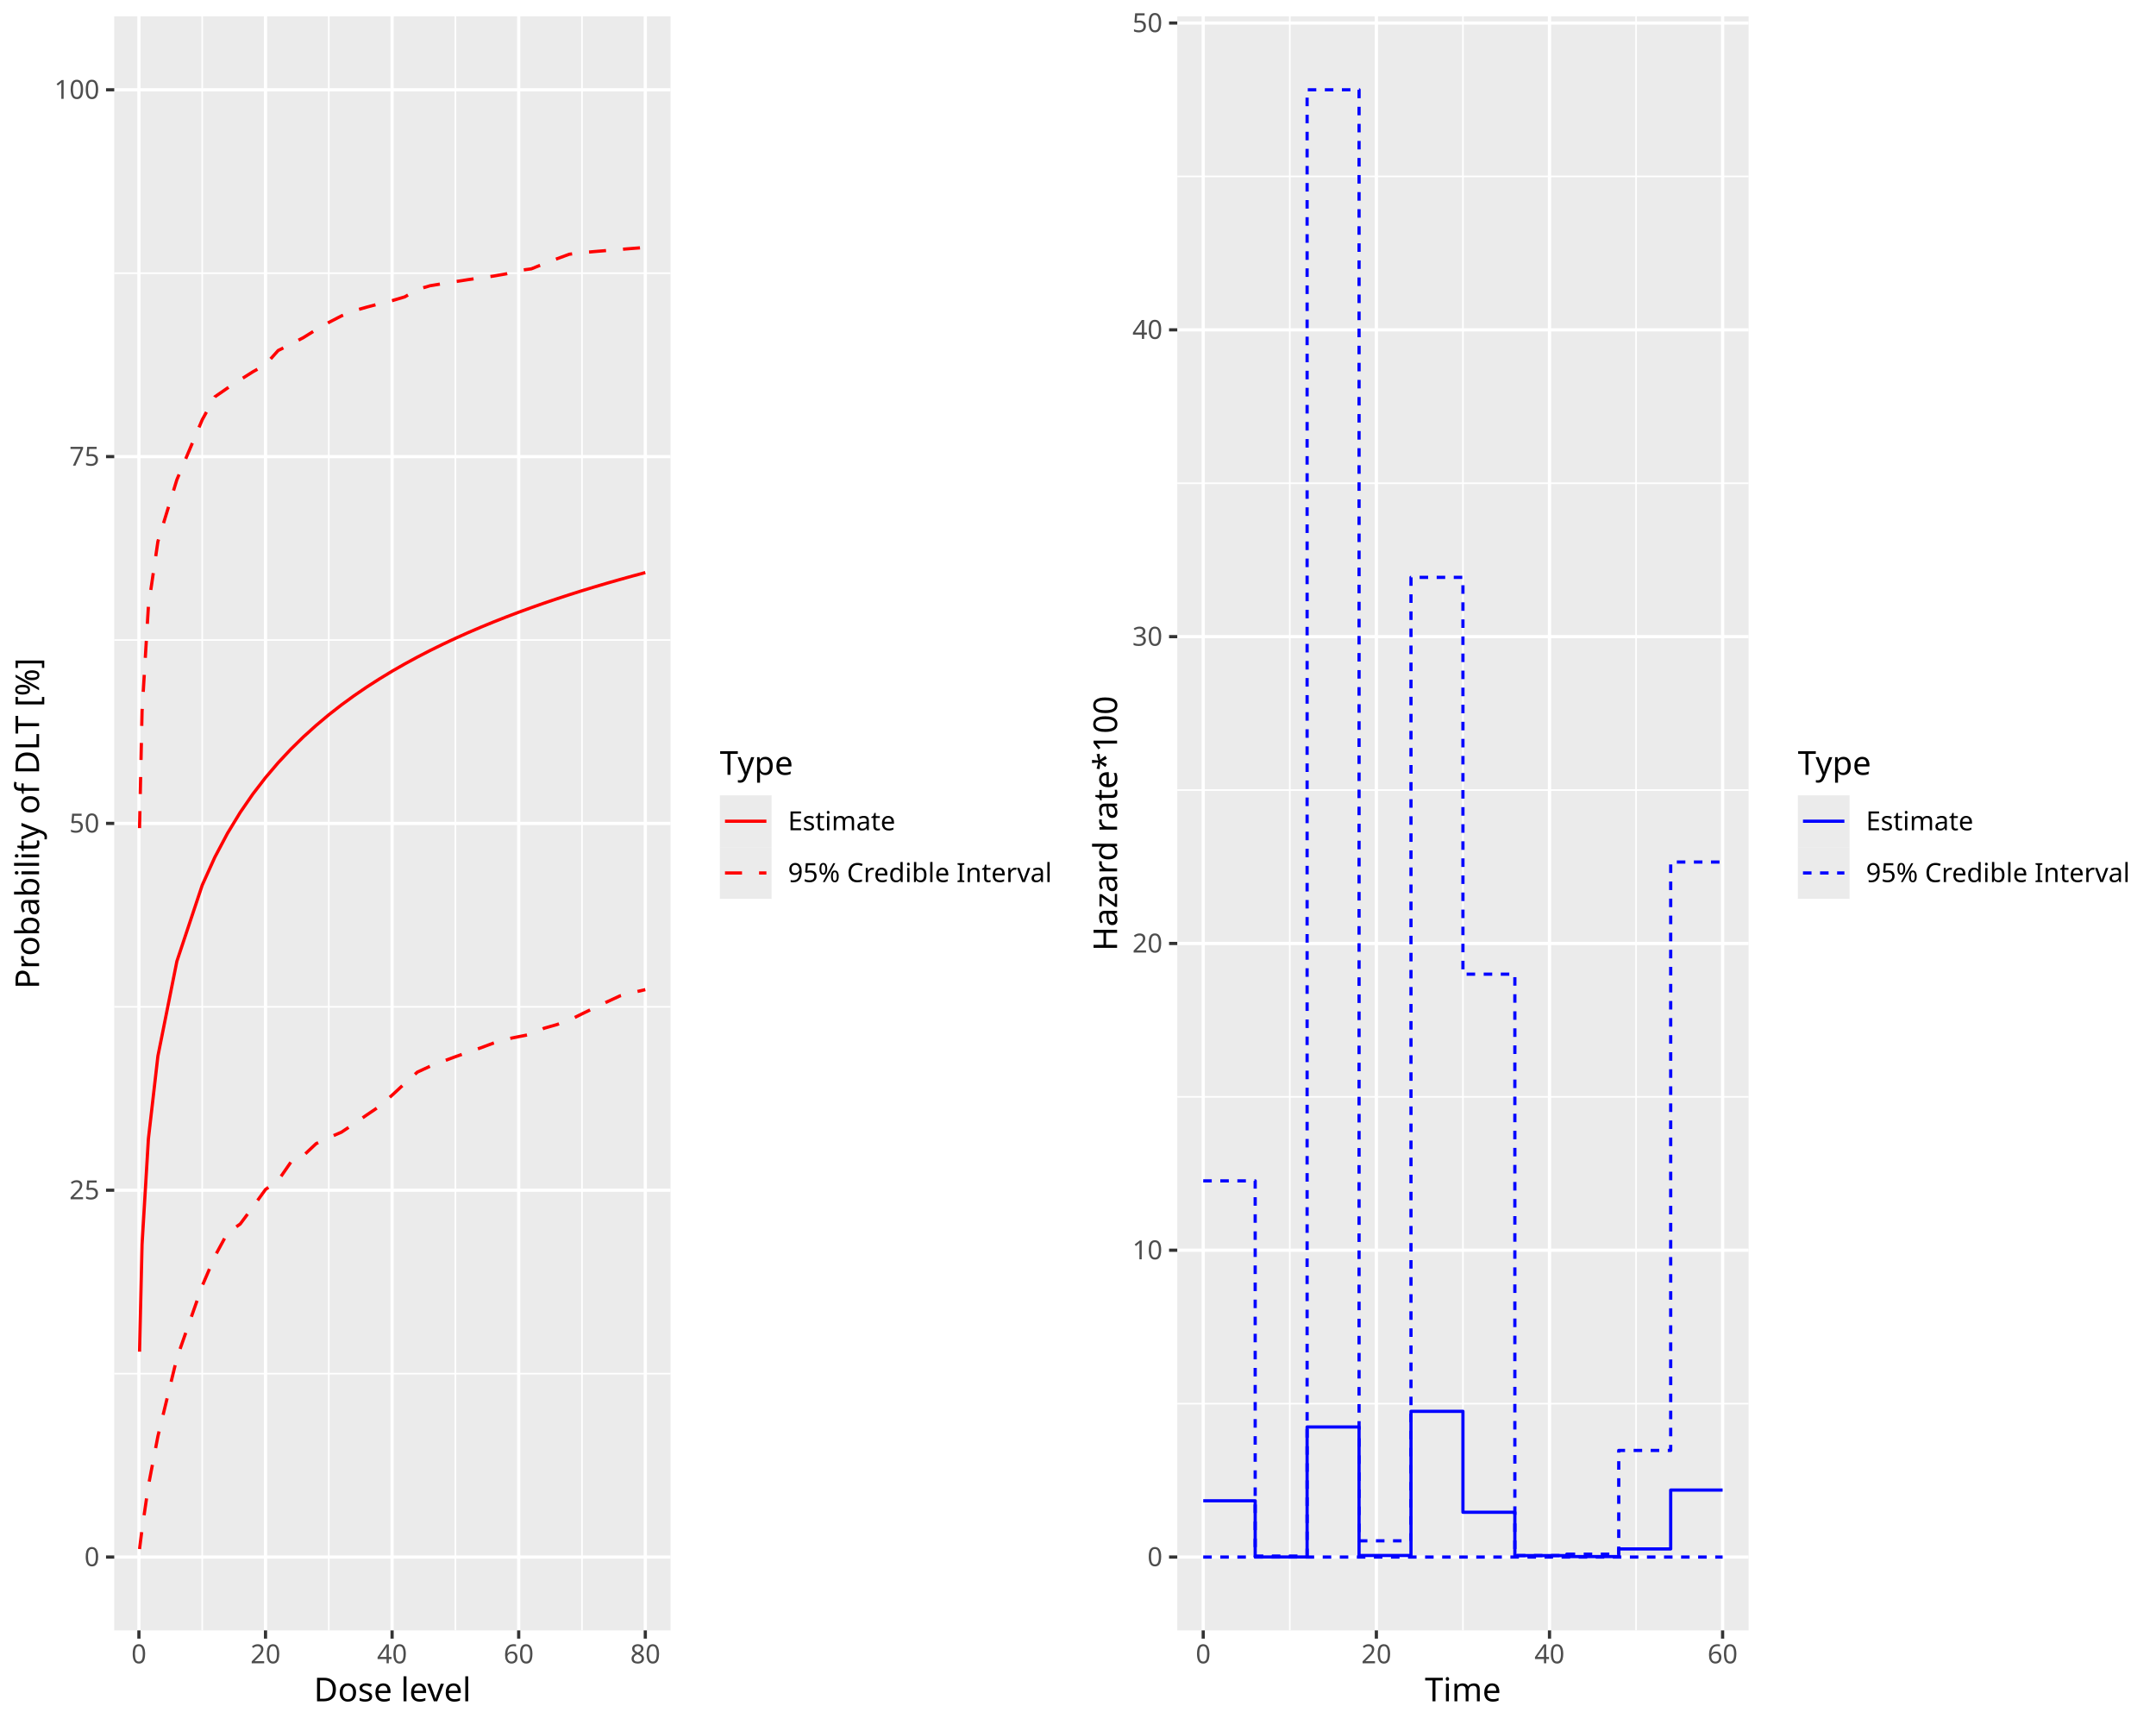
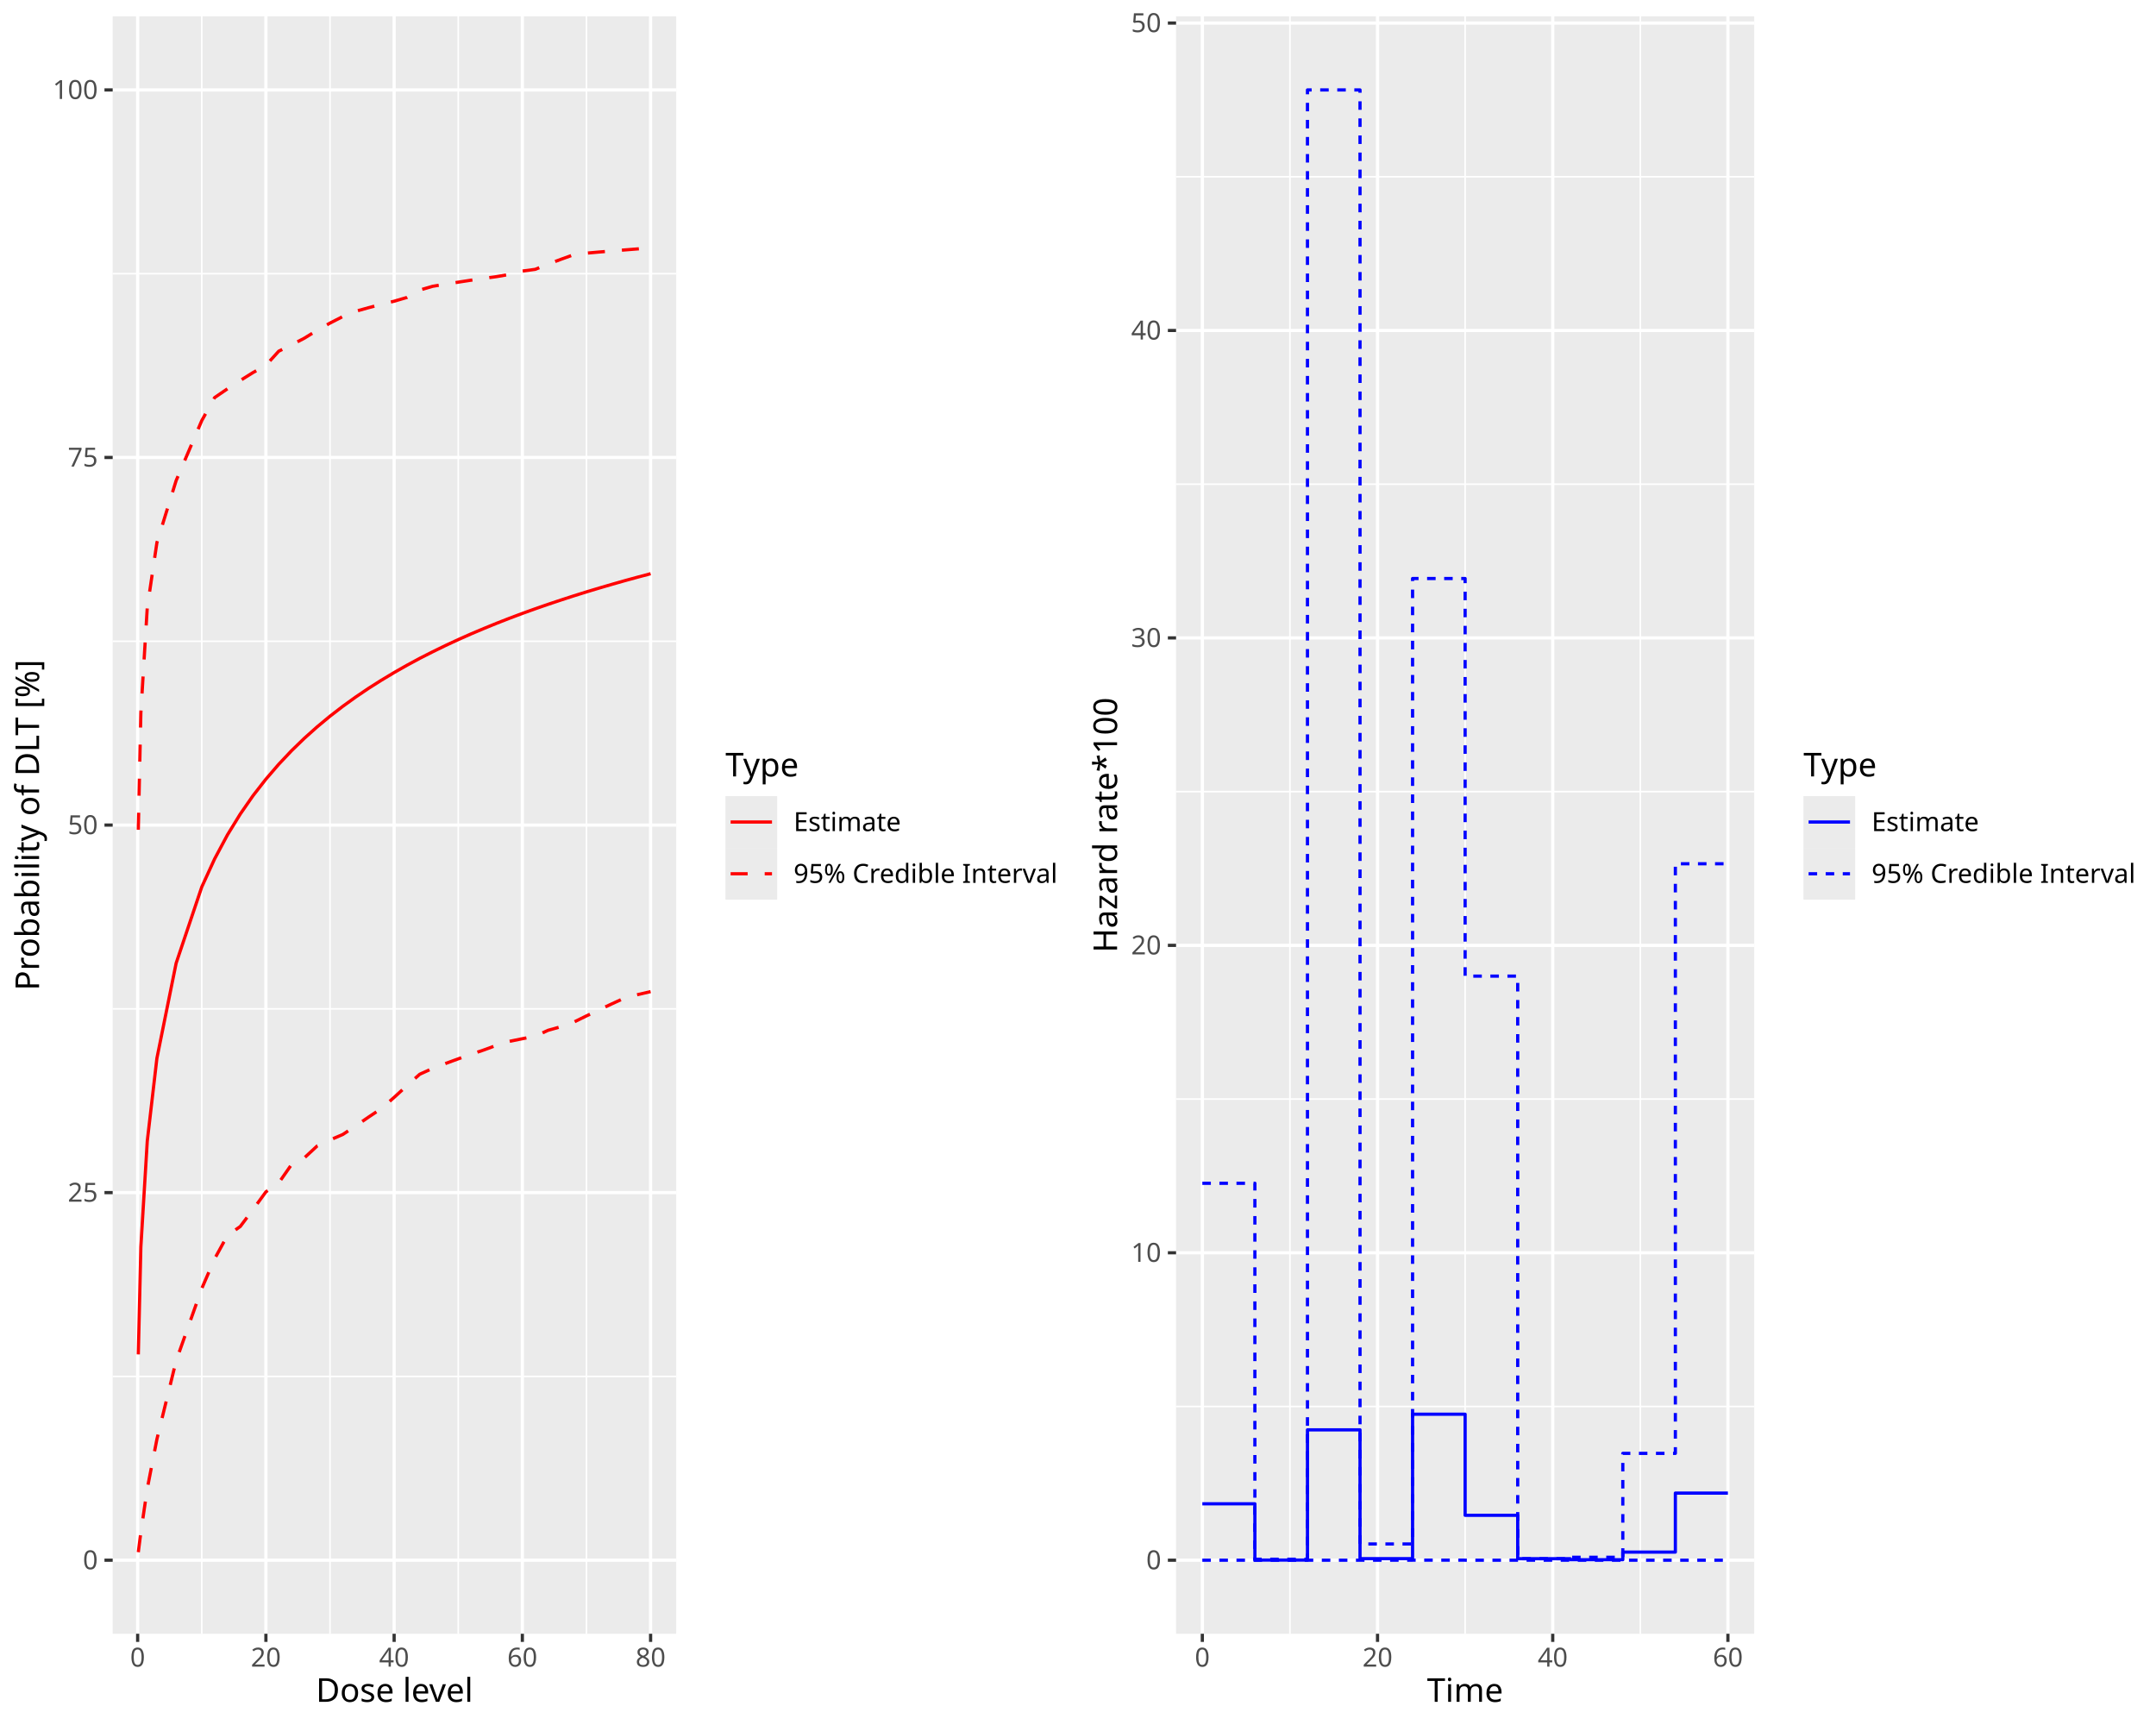
<svg xmlns="http://www.w3.org/2000/svg" class="svglite" data-engine-version="2.0" width="720.00pt" height="576.00pt" viewBox="0 0 720.00 576.00">
  <defs>
    <style type="text/css">
    .svglite line, .svglite polyline, .svglite polygon, .svglite path, .svglite rect, .svglite circle {
      fill: none;
      stroke: #000000;
      stroke-linecap: round;
      stroke-linejoin: round;
      stroke-miterlimit: 10.00;
    }
  </style>
  </defs>
  <rect width="100%" height="100%" style="stroke: none; fill: #FFFFFF;" />
  <defs>
    <clipPath id="cpMC4wMHw3MjAuMDB8MC4wMHw1NzYuMDA=">
      <rect x="0.00" y="0.00" width="720.00" height="576.00" />
    </clipPath>
  </defs>
  <g clip-path="url(#cpMC4wMHw3MjAuMDB8MC4wMHw1NzYuMDA=)">
</g>
  <defs>
    <clipPath id="cpMC4wMHwzNjAuMDB8MC4wMHw1NzYuMDA=">
      <rect x="0.00" y="0.00" width="360.00" height="576.00" />
    </clipPath>
  </defs>
  <g clip-path="url(#cpMC4wMHwzNjAuMDB8MC4wMHw1NzYuMDA=)">
    <rect x="0.00" y="0.00" width="360.00" height="576.00" style="stroke-width: 1.07; stroke: #FFFFFF; fill: #FFFFFF;" />
  </g>
  <g clip-path="url(#cpMC4wMHw3MjAuMDB8MC4wMHw1NzYuMDA=)">
</g>
  <defs>
-     <clipPath id="cpMzguMTV8MjIzLjk1fDUuNDh8NTQ0LjQy">
-       <rect x="38.15" y="5.48" width="185.79" height="538.94" />
+     <clipPath id="cpMzcuNjN8MjI1LjgyfDUuNDh8NTQ1LjUy">
+       <rect x="37.63" y="5.48" width="188.19" height="540.04" />
    </clipPath>
  </defs>
-   <g clip-path="url(#cpMzguMTV8MjIzLjk1fDUuNDh8NTQ0LjQy)">
-     <rect x="38.15" y="5.48" width="185.79" height="538.94" style="stroke-width: 1.07; stroke: none; fill: #EBEBEB;" />
-     <polyline points="38.15,458.68 223.95,458.68 " style="stroke-width: 0.53; stroke: #FFFFFF; stroke-linecap: butt;" />
-     <polyline points="38.15,336.19 223.95,336.19 " style="stroke-width: 0.53; stroke: #FFFFFF; stroke-linecap: butt;" />
-     <polyline points="38.15,213.71 223.95,213.71 " style="stroke-width: 0.53; stroke: #FFFFFF; stroke-linecap: butt;" />
-     <polyline points="38.15,91.22 223.95,91.22 " style="stroke-width: 0.53; stroke: #FFFFFF; stroke-linecap: butt;" />
-     <polyline points="67.53,544.42 67.53,5.48 " style="stroke-width: 0.53; stroke: #FFFFFF; stroke-linecap: butt;" />
-     <polyline points="109.80,544.42 109.80,5.48 " style="stroke-width: 0.53; stroke: #FFFFFF; stroke-linecap: butt;" />
-     <polyline points="152.08,544.42 152.08,5.48 " style="stroke-width: 0.53; stroke: #FFFFFF; stroke-linecap: butt;" />
-     <polyline points="194.36,544.42 194.36,5.48 " style="stroke-width: 0.53; stroke: #FFFFFF; stroke-linecap: butt;" />
-     <polyline points="38.15,519.92 223.95,519.92 " style="stroke-width: 1.07; stroke: #FFFFFF; stroke-linecap: butt;" />
-     <polyline points="38.15,397.43 223.95,397.43 " style="stroke-width: 1.07; stroke: #FFFFFF; stroke-linecap: butt;" />
-     <polyline points="38.15,274.95 223.95,274.95 " style="stroke-width: 1.07; stroke: #FFFFFF; stroke-linecap: butt;" />
-     <polyline points="38.15,152.46 223.95,152.46 " style="stroke-width: 1.07; stroke: #FFFFFF; stroke-linecap: butt;" />
-     <polyline points="38.15,29.98 223.95,29.98 " style="stroke-width: 1.07; stroke: #FFFFFF; stroke-linecap: butt;" />
-     <polyline points="46.39,544.42 46.39,5.48 " style="stroke-width: 1.07; stroke: #FFFFFF; stroke-linecap: butt;" />
-     <polyline points="88.67,544.42 88.67,5.48 " style="stroke-width: 1.07; stroke: #FFFFFF; stroke-linecap: butt;" />
-     <polyline points="130.94,544.42 130.94,5.48 " style="stroke-width: 1.07; stroke: #FFFFFF; stroke-linecap: butt;" />
-     <polyline points="173.22,544.42 173.22,5.48 " style="stroke-width: 1.07; stroke: #FFFFFF; stroke-linecap: butt;" />
-     <polyline points="215.50,544.42 215.50,5.48 " style="stroke-width: 1.07; stroke: #FFFFFF; stroke-linecap: butt;" />
-     <polyline points="46.60,517.25 47.44,510.61 49.56,496.09 52.73,479.60 59.07,453.48 67.53,429.40 71.75,419.49 75.98,411.70 80.21,408.72 84.44,403.04 88.67,397.17 92.89,394.19 97.12,388.08 101.35,385.85 105.58,381.87 109.80,379.88 114.03,378.05 118.26,375.22 122.49,372.29 126.72,369.42 130.94,365.70 135.17,361.77 139.40,357.98 143.63,356.03 147.86,354.41 152.08,352.85 156.31,351.34 160.54,349.89 164.77,348.31 169.00,347.01 173.22,346.15 177.45,345.32 181.68,343.35 185.91,342.14 190.13,340.64 194.36,338.54 198.59,336.49 202.82,334.49 207.05,332.53 211.27,331.44 215.50,330.45 " style="stroke-width: 1.07; stroke: #FF0000; stroke-dasharray: 5.69,5.69; stroke-linecap: butt;" />
-     <polyline points="46.60,451.34 47.44,415.54 49.56,380.28 52.73,352.65 59.07,320.98 67.53,295.58 71.75,286.22 75.98,278.24 80.21,271.29 84.44,265.14 88.67,259.65 92.89,254.69 97.12,250.17 101.35,246.03 105.58,242.21 109.80,238.67 114.03,235.37 118.26,232.29 122.49,229.40 126.72,226.69 130.94,224.12 135.17,221.70 139.40,219.40 143.63,217.21 147.86,215.13 152.08,213.15 156.31,211.25 160.54,209.44 164.77,207.70 169.00,206.03 173.22,204.43 177.45,202.89 181.68,201.40 185.91,199.97 190.13,198.59 194.36,197.25 198.59,195.96 202.82,194.71 207.05,193.50 211.27,192.33 215.50,191.19 " style="stroke-width: 1.07; stroke: #FF0000; stroke-linecap: butt;" />
-     <polyline points="46.60,276.52 47.44,237.56 49.56,202.49 52.73,180.82 59.07,160.17 67.53,140.17 71.75,132.50 75.98,129.57 80.21,126.82 84.44,124.15 88.67,121.75 92.89,117.04 97.12,114.94 101.35,112.71 105.58,110.07 109.80,107.67 114.03,105.48 118.26,103.75 122.49,102.55 126.72,101.43 130.94,100.39 135.17,99.13 139.40,96.66 143.63,95.41 147.86,94.71 152.08,94.04 156.31,93.38 160.54,92.77 164.77,92.19 169.00,91.45 173.22,90.34 177.45,89.77 181.68,88.05 185.91,86.44 190.13,84.89 194.36,84.37 198.59,83.99 202.82,83.64 207.05,83.29 211.27,82.95 215.50,82.63 " style="stroke-width: 1.07; stroke: #FF0000; stroke-dasharray: 5.69,5.69; stroke-linecap: butt;" />
+   <g clip-path="url(#cpMzcuNjN8MjI1LjgyfDUuNDh8NTQ1LjUy)">
+     <rect x="37.63" y="5.48" width="188.19" height="540.04" style="stroke-width: 1.07; stroke: none; fill: #EBEBEB;" />
+     <polyline points="37.63,459.60 225.82,459.60 " style="stroke-width: 0.53; stroke: #FFFFFF; stroke-linecap: butt;" />
+     <polyline points="37.63,336.87 225.82,336.87 " style="stroke-width: 0.53; stroke: #FFFFFF; stroke-linecap: butt;" />
+     <polyline points="37.63,214.13 225.82,214.13 " style="stroke-width: 0.53; stroke: #FFFFFF; stroke-linecap: butt;" />
+     <polyline points="37.63,91.39 225.82,91.39 " style="stroke-width: 0.53; stroke: #FFFFFF; stroke-linecap: butt;" />
+     <polyline points="67.38,545.52 67.38,5.48 " style="stroke-width: 0.53; stroke: #FFFFFF; stroke-linecap: butt;" />
+     <polyline points="110.21,545.52 110.21,5.48 " style="stroke-width: 0.53; stroke: #FFFFFF; stroke-linecap: butt;" />
+     <polyline points="153.03,545.52 153.03,5.48 " style="stroke-width: 0.53; stroke: #FFFFFF; stroke-linecap: butt;" />
+     <polyline points="195.85,545.52 195.85,5.48 " style="stroke-width: 0.53; stroke: #FFFFFF; stroke-linecap: butt;" />
+     <polyline points="37.63,520.97 225.82,520.97 " style="stroke-width: 1.07; stroke: #FFFFFF; stroke-linecap: butt;" />
+     <polyline points="37.63,398.23 225.82,398.23 " style="stroke-width: 1.07; stroke: #FFFFFF; stroke-linecap: butt;" />
+     <polyline points="37.63,275.50 225.82,275.50 " style="stroke-width: 1.07; stroke: #FFFFFF; stroke-linecap: butt;" />
+     <polyline points="37.63,152.76 225.82,152.76 " style="stroke-width: 1.07; stroke: #FFFFFF; stroke-linecap: butt;" />
+     <polyline points="37.63,30.03 225.82,30.03 " style="stroke-width: 1.07; stroke: #FFFFFF; stroke-linecap: butt;" />
+     <polyline points="45.97,545.52 45.97,5.48 " style="stroke-width: 1.07; stroke: #FFFFFF; stroke-linecap: butt;" />
+     <polyline points="88.80,545.52 88.80,5.48 " style="stroke-width: 1.07; stroke: #FFFFFF; stroke-linecap: butt;" />
+     <polyline points="131.62,545.52 131.62,5.48 " style="stroke-width: 1.07; stroke: #FFFFFF; stroke-linecap: butt;" />
+     <polyline points="174.44,545.52 174.44,5.48 " style="stroke-width: 1.07; stroke: #FFFFFF; stroke-linecap: butt;" />
+     <polyline points="217.27,545.52 217.27,5.48 " style="stroke-width: 1.07; stroke: #FFFFFF; stroke-linecap: butt;" />
+     <polyline points="46.19,518.29 47.04,511.64 49.18,497.09 52.40,480.57 58.82,454.40 67.38,430.26 71.67,420.34 75.95,412.53 80.23,409.55 84.51,403.85 88.80,397.97 93.08,394.98 97.36,388.86 101.64,386.62 105.93,382.64 110.21,380.65 114.49,378.81 118.77,375.98 123.05,373.03 127.34,370.17 131.62,366.43 135.90,362.50 140.18,358.70 144.47,356.75 148.75,355.13 153.03,353.56 157.31,352.05 161.60,350.59 165.88,349.01 170.16,347.71 174.44,346.84 178.72,346.01 183.01,344.04 187.29,342.83 191.57,341.32 195.85,339.22 200.14,337.16 204.42,335.16 208.70,333.20 212.98,332.11 217.27,331.11 " style="stroke-width: 1.07; stroke: #FF0000; stroke-dasharray: 5.69,5.69; stroke-linecap: butt;" />
+     <polyline points="46.19,452.25 47.04,416.38 49.18,381.05 52.40,353.36 58.82,321.63 67.38,296.17 71.67,286.80 75.95,278.79 80.23,271.83 84.51,265.67 88.80,260.17 93.08,255.20 97.36,250.67 101.64,246.52 105.93,242.69 110.21,239.14 114.49,235.84 118.77,232.76 123.05,229.86 127.34,227.14 131.62,224.57 135.90,222.14 140.18,219.83 144.47,217.65 148.75,215.56 153.03,213.57 157.31,211.67 161.60,209.86 165.88,208.11 170.16,206.44 174.44,204.83 178.72,203.29 183.01,201.80 187.29,200.37 191.57,198.98 195.85,197.64 200.14,196.35 204.42,195.10 208.70,193.88 212.98,192.71 217.27,191.57 " style="stroke-width: 1.07; stroke: #FF0000; stroke-linecap: butt;" />
+     <polyline points="46.19,277.07 47.04,238.04 49.18,202.90 52.40,181.18 58.82,160.48 67.38,140.45 71.67,132.76 75.95,129.83 80.23,127.06 84.51,124.39 88.80,121.99 93.08,117.27 97.36,115.16 101.64,112.93 105.93,110.28 110.21,107.88 114.49,105.69 118.77,103.95 123.05,102.75 127.34,101.63 131.62,100.58 135.90,99.32 140.18,96.85 144.47,95.60 148.75,94.89 153.03,94.22 157.31,93.56 161.60,92.94 165.88,92.36 170.16,91.62 174.44,90.51 178.72,89.94 183.01,88.22 187.29,86.60 191.57,85.06 195.85,84.53 200.14,84.15 204.42,83.80 208.70,83.45 212.98,83.11 217.27,82.78 " style="stroke-width: 1.07; stroke: #FF0000; stroke-dasharray: 5.69,5.69; stroke-linecap: butt;" />
  </g>
  <g clip-path="url(#cpMC4wMHw3MjAuMDB8MC4wMHw1NzYuMDA=)">
-     <text x="33.22" y="522.95" text-anchor="end" style="font-size: 8.80px; fill: #4D4D4D; font-family: sans;" textLength="4.89px" lengthAdjust="spacingAndGlyphs">0</text>
-     <text x="33.22" y="400.46" text-anchor="end" style="font-size: 8.80px; fill: #4D4D4D; font-family: sans;" textLength="9.79px" lengthAdjust="spacingAndGlyphs">25</text>
-     <text x="33.22" y="277.98" text-anchor="end" style="font-size: 8.80px; fill: #4D4D4D; font-family: sans;" textLength="9.79px" lengthAdjust="spacingAndGlyphs">50</text>
-     <text x="33.22" y="155.49" text-anchor="end" style="font-size: 8.80px; fill: #4D4D4D; font-family: sans;" textLength="9.79px" lengthAdjust="spacingAndGlyphs">75</text>
-     <text x="33.22" y="33.00" text-anchor="end" style="font-size: 8.80px; fill: #4D4D4D; font-family: sans;" textLength="14.68px" lengthAdjust="spacingAndGlyphs">100</text>
-     <polyline points="35.41,519.92 38.15,519.92 " style="stroke-width: 1.07; stroke: #333333; stroke-linecap: butt;" />
-     <polyline points="35.41,397.43 38.15,397.43 " style="stroke-width: 1.07; stroke: #333333; stroke-linecap: butt;" />
-     <polyline points="35.41,274.95 38.15,274.95 " style="stroke-width: 1.07; stroke: #333333; stroke-linecap: butt;" />
-     <polyline points="35.41,152.46 38.15,152.46 " style="stroke-width: 1.07; stroke: #333333; stroke-linecap: butt;" />
-     <polyline points="35.41,29.98 38.15,29.98 " style="stroke-width: 1.07; stroke: #333333; stroke-linecap: butt;" />
-     <polyline points="46.39,547.16 46.39,544.42 " style="stroke-width: 1.07; stroke: #333333; stroke-linecap: butt;" />
-     <polyline points="88.67,547.16 88.67,544.42 " style="stroke-width: 1.07; stroke: #333333; stroke-linecap: butt;" />
-     <polyline points="130.94,547.16 130.94,544.42 " style="stroke-width: 1.07; stroke: #333333; stroke-linecap: butt;" />
-     <polyline points="173.22,547.16 173.22,544.42 " style="stroke-width: 1.07; stroke: #333333; stroke-linecap: butt;" />
-     <polyline points="215.50,547.16 215.50,544.42 " style="stroke-width: 1.07; stroke: #333333; stroke-linecap: butt;" />
-     <text x="46.39" y="555.40" text-anchor="middle" style="font-size: 8.80px; fill: #4D4D4D; font-family: sans;" textLength="4.89px" lengthAdjust="spacingAndGlyphs">0</text>
-     <text x="88.67" y="555.40" text-anchor="middle" style="font-size: 8.80px; fill: #4D4D4D; font-family: sans;" textLength="9.79px" lengthAdjust="spacingAndGlyphs">20</text>
-     <text x="130.94" y="555.40" text-anchor="middle" style="font-size: 8.80px; fill: #4D4D4D; font-family: sans;" textLength="9.79px" lengthAdjust="spacingAndGlyphs">40</text>
-     <text x="173.22" y="555.40" text-anchor="middle" style="font-size: 8.80px; fill: #4D4D4D; font-family: sans;" textLength="9.79px" lengthAdjust="spacingAndGlyphs">60</text>
-     <text x="215.50" y="555.40" text-anchor="middle" style="font-size: 8.80px; fill: #4D4D4D; font-family: sans;" textLength="9.79px" lengthAdjust="spacingAndGlyphs">80</text>
-     <text x="131.05" y="568.10" text-anchor="middle" style="font-size: 11.00px; font-family: sans;" textLength="51.37px" lengthAdjust="spacingAndGlyphs">Dose level</text>
-     <text transform="translate(13.05,274.95) rotate(-90)" text-anchor="middle" style="font-size: 11.00px; font-family: sans;" textLength="106.38px" lengthAdjust="spacingAndGlyphs">Probability of DLT [%]</text>
-     <rect x="234.91" y="244.29" width="119.61" height="61.32" style="stroke-width: 1.07; stroke: none; fill: #FFFFFF;" />
-     <text x="240.39" y="258.71" style="font-size: 11.00px; font-family: sans;" textLength="24.46px" lengthAdjust="spacingAndGlyphs">Type</text>
-     <rect x="240.39" y="265.57" width="17.28" height="17.28" style="stroke-width: 1.07; stroke: none; fill: #EBEBEB;" />
-     <line x1="242.11" y1="274.21" x2="255.94" y2="274.21" style="stroke-width: 1.07; stroke: #FF0000; stroke-linecap: butt;" />
-     <rect x="240.39" y="282.85" width="17.28" height="17.28" style="stroke-width: 1.07; stroke: none; fill: #EBEBEB;" />
-     <line x1="242.11" y1="291.49" x2="255.94" y2="291.49" style="stroke-width: 1.07; stroke: #FF0000; stroke-dasharray: 5.69,5.69; stroke-linecap: butt;" />
-     <text x="263.15" y="277.24" style="font-size: 8.80px; font-family: sans;" textLength="34.24px" lengthAdjust="spacingAndGlyphs">Estimate</text>
-     <text x="263.15" y="294.52" style="font-size: 8.80px; font-family: sans;" textLength="84.14px" lengthAdjust="spacingAndGlyphs">95% Credible Interval</text>
+     <text x="32.70" y="524.00" text-anchor="end" style="font-size: 8.80px; fill: #4D4D4D; font-family: sans;" textLength="4.89px" lengthAdjust="spacingAndGlyphs">0</text>
+     <text x="32.70" y="401.26" text-anchor="end" style="font-size: 8.80px; fill: #4D4D4D; font-family: sans;" textLength="9.79px" lengthAdjust="spacingAndGlyphs">25</text>
+     <text x="32.70" y="278.53" text-anchor="end" style="font-size: 8.80px; fill: #4D4D4D; font-family: sans;" textLength="9.79px" lengthAdjust="spacingAndGlyphs">50</text>
+     <text x="32.70" y="155.79" text-anchor="end" style="font-size: 8.80px; fill: #4D4D4D; font-family: sans;" textLength="9.79px" lengthAdjust="spacingAndGlyphs">75</text>
+     <text x="32.70" y="33.05" text-anchor="end" style="font-size: 8.80px; fill: #4D4D4D; font-family: sans;" textLength="14.68px" lengthAdjust="spacingAndGlyphs">100</text>
+     <polyline points="34.89,520.97 37.63,520.97 " style="stroke-width: 1.07; stroke: #333333; stroke-linecap: butt;" />
+     <polyline points="34.89,398.23 37.63,398.23 " style="stroke-width: 1.07; stroke: #333333; stroke-linecap: butt;" />
+     <polyline points="34.89,275.50 37.63,275.50 " style="stroke-width: 1.07; stroke: #333333; stroke-linecap: butt;" />
+     <polyline points="34.89,152.76 37.63,152.76 " style="stroke-width: 1.07; stroke: #333333; stroke-linecap: butt;" />
+     <polyline points="34.89,30.03 37.63,30.03 " style="stroke-width: 1.07; stroke: #333333; stroke-linecap: butt;" />
+     <polyline points="45.97,548.26 45.97,545.52 " style="stroke-width: 1.07; stroke: #333333; stroke-linecap: butt;" />
+     <polyline points="88.80,548.26 88.80,545.52 " style="stroke-width: 1.07; stroke: #333333; stroke-linecap: butt;" />
+     <polyline points="131.62,548.26 131.62,545.52 " style="stroke-width: 1.07; stroke: #333333; stroke-linecap: butt;" />
+     <polyline points="174.44,548.26 174.44,545.52 " style="stroke-width: 1.07; stroke: #333333; stroke-linecap: butt;" />
+     <polyline points="217.27,548.26 217.27,545.52 " style="stroke-width: 1.07; stroke: #333333; stroke-linecap: butt;" />
+     <text x="45.97" y="556.51" text-anchor="middle" style="font-size: 8.80px; fill: #4D4D4D; font-family: sans;" textLength="4.89px" lengthAdjust="spacingAndGlyphs">0</text>
+     <text x="88.80" y="556.51" text-anchor="middle" style="font-size: 8.80px; fill: #4D4D4D; font-family: sans;" textLength="9.79px" lengthAdjust="spacingAndGlyphs">20</text>
+     <text x="131.62" y="556.51" text-anchor="middle" style="font-size: 8.80px; fill: #4D4D4D; font-family: sans;" textLength="9.79px" lengthAdjust="spacingAndGlyphs">40</text>
+     <text x="174.44" y="556.51" text-anchor="middle" style="font-size: 8.80px; fill: #4D4D4D; font-family: sans;" textLength="9.79px" lengthAdjust="spacingAndGlyphs">60</text>
+     <text x="217.27" y="556.51" text-anchor="middle" style="font-size: 8.80px; fill: #4D4D4D; font-family: sans;" textLength="9.79px" lengthAdjust="spacingAndGlyphs">80</text>
+     <text x="131.73" y="568.27" text-anchor="middle" style="font-size: 11.00px; font-family: sans;" textLength="51.37px" lengthAdjust="spacingAndGlyphs">Dose level</text>
+     <text transform="translate(13.05,275.50) rotate(-90)" text-anchor="middle" style="font-size: 11.00px; font-family: sans;" textLength="106.38px" lengthAdjust="spacingAndGlyphs">Probability of DLT [%]</text>
+     <rect x="236.78" y="245.12" width="117.74" height="60.76" style="stroke-width: 1.07; stroke: none; fill: #FFFFFF;" />
+     <text x="242.26" y="259.26" style="font-size: 11.00px; font-family: sans;" textLength="24.46px" lengthAdjust="spacingAndGlyphs">Type</text>
+     <rect x="242.26" y="265.84" width="17.28" height="17.28" style="stroke-width: 1.07; stroke: none; fill: #EBEBEB;" />
+     <line x1="243.99" y1="274.48" x2="257.81" y2="274.48" style="stroke-width: 1.07; stroke: #FF0000; stroke-linecap: butt;" />
+     <rect x="242.26" y="283.12" width="17.28" height="17.28" style="stroke-width: 1.07; stroke: none; fill: #EBEBEB;" />
+     <line x1="243.99" y1="291.76" x2="257.81" y2="291.76" style="stroke-width: 1.07; stroke: #FF0000; stroke-dasharray: 5.69,5.69; stroke-linecap: butt;" />
+     <text x="265.02" y="277.51" style="font-size: 8.80px; font-family: sans;" textLength="34.24px" lengthAdjust="spacingAndGlyphs">Estimate</text>
+     <text x="265.02" y="294.79" style="font-size: 8.80px; font-family: sans;" textLength="84.14px" lengthAdjust="spacingAndGlyphs">95% Credible Interval</text>
  </g>
  <defs>
    <clipPath id="cpMzYwLjAwfDcyMC4wMHwwLjAwfDU3Ni4wMA==">
      <rect x="360.00" y="0.00" width="360.00" height="576.00" />
    </clipPath>
  </defs>
  <g clip-path="url(#cpMzYwLjAwfDcyMC4wMHwwLjAwfDU3Ni4wMA==)">
    <rect x="360.00" y="0.00" width="360.00" height="576.00" style="stroke-width: 1.07; stroke: #FFFFFF; fill: #FFFFFF;" />
  </g>
  <g clip-path="url(#cpMC4wMHw3MjAuMDB8MC4wMHw1NzYuMDA=)">
</g>
  <defs>
-     <clipPath id="cpMzkzLjE1fDU4My45NXw1LjQ4fDU0NC40Mg==">
-       <rect x="393.15" y="5.48" width="190.80" height="538.94" />
+     <clipPath id="cpMzkyLjc1fDU4NS44Mnw1LjQ4fDU0NS41Mg==">
+       <rect x="392.75" y="5.48" width="193.07" height="540.04" />
    </clipPath>
  </defs>
-   <g clip-path="url(#cpMzkzLjE1fDU4My45NXw1LjQ4fDU0NC40Mg==)">
-     <rect x="393.15" y="5.48" width="190.80" height="538.94" style="stroke-width: 1.07; stroke: none; fill: #EBEBEB;" />
-     <polyline points="393.15,468.70 583.95,468.70 " style="stroke-width: 0.53; stroke: #FFFFFF; stroke-linecap: butt;" />
-     <polyline points="393.15,366.25 583.95,366.25 " style="stroke-width: 0.53; stroke: #FFFFFF; stroke-linecap: butt;" />
-     <polyline points="393.15,263.81 583.95,263.81 " style="stroke-width: 0.53; stroke: #FFFFFF; stroke-linecap: butt;" />
-     <polyline points="393.15,161.36 583.95,161.36 " style="stroke-width: 0.53; stroke: #FFFFFF; stroke-linecap: butt;" />
-     <polyline points="393.15,58.91 583.95,58.91 " style="stroke-width: 0.53; stroke: #FFFFFF; stroke-linecap: butt;" />
-     <polyline points="430.73,544.42 430.73,5.48 " style="stroke-width: 0.53; stroke: #FFFFFF; stroke-linecap: butt;" />
-     <polyline points="488.55,544.42 488.55,5.48 " style="stroke-width: 0.53; stroke: #FFFFFF; stroke-linecap: butt;" />
-     <polyline points="546.37,544.42 546.37,5.48 " style="stroke-width: 0.53; stroke: #FFFFFF; stroke-linecap: butt;" />
-     <polyline points="393.15,519.92 583.95,519.92 " style="stroke-width: 1.07; stroke: #FFFFFF; stroke-linecap: butt;" />
-     <polyline points="393.15,417.47 583.95,417.47 " style="stroke-width: 1.07; stroke: #FFFFFF; stroke-linecap: butt;" />
-     <polyline points="393.15,315.03 583.95,315.03 " style="stroke-width: 1.07; stroke: #FFFFFF; stroke-linecap: butt;" />
-     <polyline points="393.15,212.58 583.95,212.58 " style="stroke-width: 1.07; stroke: #FFFFFF; stroke-linecap: butt;" />
-     <polyline points="393.15,110.14 583.95,110.14 " style="stroke-width: 1.07; stroke: #FFFFFF; stroke-linecap: butt;" />
-     <polyline points="393.15,7.69 583.95,7.69 " style="stroke-width: 1.07; stroke: #FFFFFF; stroke-linecap: butt;" />
-     <polyline points="401.82,544.42 401.82,5.48 " style="stroke-width: 1.07; stroke: #FFFFFF; stroke-linecap: butt;" />
-     <polyline points="459.64,544.42 459.64,5.48 " style="stroke-width: 1.07; stroke: #FFFFFF; stroke-linecap: butt;" />
-     <polyline points="517.46,544.42 517.46,5.48 " style="stroke-width: 1.07; stroke: #FFFFFF; stroke-linecap: butt;" />
-     <polyline points="575.27,544.42 575.27,5.48 " style="stroke-width: 1.07; stroke: #FFFFFF; stroke-linecap: butt;" />
-     <polyline points="401.82,519.92 419.17,519.92 419.17,519.92 436.51,519.92 436.51,519.92 453.86,519.92 453.86,519.92 471.20,519.92 471.20,519.91 488.55,519.91 488.55,519.92 505.89,519.92 505.89,519.92 523.24,519.92 523.24,519.92 540.58,519.92 540.58,519.92 557.93,519.92 557.93,519.92 575.27,519.92 575.27,519.92 " style="stroke-width: 1.07; stroke: #0000FF; stroke-dasharray: 2.85,2.85; stroke-linecap: butt;" />
-     <polyline points="401.82,501.13 419.17,501.13 419.17,519.89 436.51,519.89 436.51,476.48 453.86,476.48 453.86,519.40 471.20,519.40 471.20,471.26 488.55,471.26 488.55,504.96 505.89,504.96 505.89,519.43 523.24,519.43 523.24,519.76 540.58,519.76 540.58,517.21 557.93,517.21 557.93,497.55 575.27,497.55 575.27,497.55 " style="stroke-width: 1.07; stroke: #0000FF; stroke-linecap: butt;" />
-     <polyline points="401.82,394.31 419.17,394.31 419.17,519.59 436.51,519.59 436.51,29.98 453.86,29.98 453.86,514.51 471.20,514.51 471.20,192.79 488.55,192.79 488.55,325.29 505.89,325.29 505.89,519.42 523.24,519.42 523.24,518.95 540.58,518.95 540.58,484.32 557.93,484.32 557.93,287.85 575.27,287.85 575.27,287.85 " style="stroke-width: 1.07; stroke: #0000FF; stroke-dasharray: 2.85,2.85; stroke-linecap: butt;" />
+   <g clip-path="url(#cpMzkyLjc1fDU4NS44Mnw1LjQ4fDU0NS41Mg==)">
+     <rect x="392.75" y="5.48" width="193.07" height="540.04" style="stroke-width: 1.07; stroke: none; fill: #EBEBEB;" />
+     <polyline points="392.75,469.64 585.82,469.64 " style="stroke-width: 0.53; stroke: #FFFFFF; stroke-linecap: butt;" />
+     <polyline points="392.75,366.99 585.82,366.99 " style="stroke-width: 0.53; stroke: #FFFFFF; stroke-linecap: butt;" />
+     <polyline points="392.75,264.33 585.82,264.33 " style="stroke-width: 0.53; stroke: #FFFFFF; stroke-linecap: butt;" />
+     <polyline points="392.75,161.68 585.82,161.68 " style="stroke-width: 0.53; stroke: #FFFFFF; stroke-linecap: butt;" />
+     <polyline points="392.75,59.02 585.82,59.02 " style="stroke-width: 0.53; stroke: #FFFFFF; stroke-linecap: butt;" />
+     <polyline points="430.78,545.52 430.78,5.48 " style="stroke-width: 0.53; stroke: #FFFFFF; stroke-linecap: butt;" />
+     <polyline points="489.28,545.52 489.28,5.48 " style="stroke-width: 0.53; stroke: #FFFFFF; stroke-linecap: butt;" />
+     <polyline points="547.79,545.52 547.79,5.48 " style="stroke-width: 0.53; stroke: #FFFFFF; stroke-linecap: butt;" />
+     <polyline points="392.75,520.97 585.82,520.97 " style="stroke-width: 1.07; stroke: #FFFFFF; stroke-linecap: butt;" />
+     <polyline points="392.75,418.32 585.82,418.32 " style="stroke-width: 1.07; stroke: #FFFFFF; stroke-linecap: butt;" />
+     <polyline points="392.75,315.66 585.82,315.66 " style="stroke-width: 1.07; stroke: #FFFFFF; stroke-linecap: butt;" />
+     <polyline points="392.75,213.01 585.82,213.01 " style="stroke-width: 1.07; stroke: #FFFFFF; stroke-linecap: butt;" />
+     <polyline points="392.75,110.35 585.82,110.35 " style="stroke-width: 1.07; stroke: #FFFFFF; stroke-linecap: butt;" />
+     <polyline points="392.75,7.70 585.82,7.70 " style="stroke-width: 1.07; stroke: #FFFFFF; stroke-linecap: butt;" />
+     <polyline points="401.52,545.52 401.52,5.48 " style="stroke-width: 1.07; stroke: #FFFFFF; stroke-linecap: butt;" />
+     <polyline points="460.03,545.52 460.03,5.48 " style="stroke-width: 1.07; stroke: #FFFFFF; stroke-linecap: butt;" />
+     <polyline points="518.54,545.52 518.54,5.48 " style="stroke-width: 1.07; stroke: #FFFFFF; stroke-linecap: butt;" />
+     <polyline points="577.04,545.52 577.04,5.48 " style="stroke-width: 1.07; stroke: #FFFFFF; stroke-linecap: butt;" />
+     <polyline points="401.52,520.97 419.07,520.97 419.07,520.97 436.63,520.97 436.63,520.97 454.18,520.97 454.18,520.97 471.73,520.97 471.73,520.96 489.28,520.96 489.28,520.97 506.84,520.97 506.84,520.97 524.39,520.97 524.39,520.97 541.94,520.97 541.94,520.97 559.49,520.97 559.49,520.97 577.04,520.97 577.04,520.97 " style="stroke-width: 1.07; stroke: #0000FF; stroke-dasharray: 2.85,2.85; stroke-linecap: butt;" />
+     <polyline points="401.52,502.14 419.07,502.14 419.07,520.94 436.63,520.94 436.63,477.44 454.18,477.44 454.18,520.45 471.73,520.45 471.73,472.22 489.28,472.22 489.28,505.98 506.84,505.98 506.84,520.48 524.39,520.48 524.39,520.81 541.94,520.81 541.94,518.26 559.49,518.26 559.49,498.56 577.04,498.56 577.04,498.56 " style="stroke-width: 1.07; stroke: #0000FF; stroke-linecap: butt;" />
+     <polyline points="401.52,395.11 419.07,395.11 419.07,520.64 436.63,520.64 436.63,30.03 454.18,30.03 454.18,515.55 471.73,515.55 471.73,193.17 489.28,193.17 489.28,325.94 506.84,325.94 506.84,520.47 524.39,520.47 524.39,520.00 541.94,520.00 541.94,485.30 559.49,485.30 559.49,288.43 577.04,288.43 577.04,288.43 " style="stroke-width: 1.07; stroke: #0000FF; stroke-dasharray: 2.85,2.85; stroke-linecap: butt;" />
  </g>
  <g clip-path="url(#cpMC4wMHw3MjAuMDB8MC4wMHw1NzYuMDA=)">
-     <text x="388.22" y="522.95" text-anchor="end" style="font-size: 8.80px; fill: #4D4D4D; font-family: sans;" textLength="4.89px" lengthAdjust="spacingAndGlyphs">0</text>
-     <text x="388.22" y="420.50" text-anchor="end" style="font-size: 8.80px; fill: #4D4D4D; font-family: sans;" textLength="9.79px" lengthAdjust="spacingAndGlyphs">10</text>
-     <text x="388.22" y="318.06" text-anchor="end" style="font-size: 8.80px; fill: #4D4D4D; font-family: sans;" textLength="9.79px" lengthAdjust="spacingAndGlyphs">20</text>
-     <text x="388.22" y="215.61" text-anchor="end" style="font-size: 8.80px; fill: #4D4D4D; font-family: sans;" textLength="9.79px" lengthAdjust="spacingAndGlyphs">30</text>
-     <text x="388.22" y="113.16" text-anchor="end" style="font-size: 8.80px; fill: #4D4D4D; font-family: sans;" textLength="9.79px" lengthAdjust="spacingAndGlyphs">40</text>
-     <text x="388.22" y="10.72" text-anchor="end" style="font-size: 8.80px; fill: #4D4D4D; font-family: sans;" textLength="9.79px" lengthAdjust="spacingAndGlyphs">50</text>
-     <polyline points="390.41,519.92 393.15,519.92 " style="stroke-width: 1.07; stroke: #333333; stroke-linecap: butt;" />
-     <polyline points="390.41,417.47 393.15,417.47 " style="stroke-width: 1.07; stroke: #333333; stroke-linecap: butt;" />
-     <polyline points="390.41,315.03 393.15,315.03 " style="stroke-width: 1.07; stroke: #333333; stroke-linecap: butt;" />
-     <polyline points="390.41,212.58 393.15,212.58 " style="stroke-width: 1.07; stroke: #333333; stroke-linecap: butt;" />
-     <polyline points="390.41,110.14 393.15,110.14 " style="stroke-width: 1.07; stroke: #333333; stroke-linecap: butt;" />
-     <polyline points="390.41,7.69 393.15,7.69 " style="stroke-width: 1.07; stroke: #333333; stroke-linecap: butt;" />
-     <polyline points="401.82,547.16 401.82,544.42 " style="stroke-width: 1.07; stroke: #333333; stroke-linecap: butt;" />
-     <polyline points="459.64,547.16 459.64,544.42 " style="stroke-width: 1.07; stroke: #333333; stroke-linecap: butt;" />
-     <polyline points="517.46,547.16 517.46,544.42 " style="stroke-width: 1.07; stroke: #333333; stroke-linecap: butt;" />
-     <polyline points="575.27,547.16 575.27,544.42 " style="stroke-width: 1.07; stroke: #333333; stroke-linecap: butt;" />
-     <text x="401.82" y="555.40" text-anchor="middle" style="font-size: 8.80px; fill: #4D4D4D; font-family: sans;" textLength="4.89px" lengthAdjust="spacingAndGlyphs">0</text>
-     <text x="459.64" y="555.40" text-anchor="middle" style="font-size: 8.80px; fill: #4D4D4D; font-family: sans;" textLength="9.79px" lengthAdjust="spacingAndGlyphs">20</text>
-     <text x="517.46" y="555.40" text-anchor="middle" style="font-size: 8.80px; fill: #4D4D4D; font-family: sans;" textLength="9.79px" lengthAdjust="spacingAndGlyphs">40</text>
-     <text x="575.27" y="555.40" text-anchor="middle" style="font-size: 8.80px; fill: #4D4D4D; font-family: sans;" textLength="9.79px" lengthAdjust="spacingAndGlyphs">60</text>
-     <text x="488.55" y="568.10" text-anchor="middle" style="font-size: 11.00px; font-family: sans;" textLength="24.45px" lengthAdjust="spacingAndGlyphs">Time</text>
-     <text transform="translate(373.05,274.95) rotate(-90)" text-anchor="middle" style="font-size: 11.00px; font-family: sans;" textLength="80.12px" lengthAdjust="spacingAndGlyphs">Hazard rate*100</text>
-     <rect x="594.91" y="244.29" width="119.61" height="61.32" style="stroke-width: 1.07; stroke: none; fill: #FFFFFF;" />
-     <text x="600.39" y="258.71" style="font-size: 11.00px; font-family: sans;" textLength="24.46px" lengthAdjust="spacingAndGlyphs">Type</text>
-     <rect x="600.39" y="265.57" width="17.28" height="17.28" style="stroke-width: 1.07; stroke: none; fill: #EBEBEB;" />
-     <line x1="602.11" y1="274.21" x2="615.94" y2="274.21" style="stroke-width: 1.07; stroke: #0000FF; stroke-linecap: butt;" />
-     <rect x="600.39" y="282.85" width="17.28" height="17.28" style="stroke-width: 1.07; stroke: none; fill: #EBEBEB;" />
-     <line x1="602.11" y1="291.49" x2="615.94" y2="291.49" style="stroke-width: 1.07; stroke: #0000FF; stroke-dasharray: 2.85,2.85; stroke-linecap: butt;" />
-     <text x="623.15" y="277.24" style="font-size: 8.80px; font-family: sans;" textLength="34.24px" lengthAdjust="spacingAndGlyphs">Estimate</text>
-     <text x="623.15" y="294.52" style="font-size: 8.80px; font-family: sans;" textLength="84.14px" lengthAdjust="spacingAndGlyphs">95% Credible Interval</text>
+     <text x="387.81" y="524.00" text-anchor="end" style="font-size: 8.80px; fill: #4D4D4D; font-family: sans;" textLength="4.89px" lengthAdjust="spacingAndGlyphs">0</text>
+     <text x="387.81" y="421.34" text-anchor="end" style="font-size: 8.80px; fill: #4D4D4D; font-family: sans;" textLength="9.79px" lengthAdjust="spacingAndGlyphs">10</text>
+     <text x="387.81" y="318.69" text-anchor="end" style="font-size: 8.80px; fill: #4D4D4D; font-family: sans;" textLength="9.79px" lengthAdjust="spacingAndGlyphs">20</text>
+     <text x="387.81" y="216.03" text-anchor="end" style="font-size: 8.80px; fill: #4D4D4D; font-family: sans;" textLength="9.79px" lengthAdjust="spacingAndGlyphs">30</text>
+     <text x="387.81" y="113.38" text-anchor="end" style="font-size: 8.80px; fill: #4D4D4D; font-family: sans;" textLength="9.79px" lengthAdjust="spacingAndGlyphs">40</text>
+     <text x="387.81" y="10.72" text-anchor="end" style="font-size: 8.80px; fill: #4D4D4D; font-family: sans;" textLength="9.79px" lengthAdjust="spacingAndGlyphs">50</text>
+     <polyline points="390.01,520.97 392.75,520.97 " style="stroke-width: 1.07; stroke: #333333; stroke-linecap: butt;" />
+     <polyline points="390.01,418.32 392.75,418.32 " style="stroke-width: 1.07; stroke: #333333; stroke-linecap: butt;" />
+     <polyline points="390.01,315.66 392.75,315.66 " style="stroke-width: 1.07; stroke: #333333; stroke-linecap: butt;" />
+     <polyline points="390.01,213.01 392.75,213.01 " style="stroke-width: 1.07; stroke: #333333; stroke-linecap: butt;" />
+     <polyline points="390.01,110.35 392.75,110.35 " style="stroke-width: 1.07; stroke: #333333; stroke-linecap: butt;" />
+     <polyline points="390.01,7.70 392.75,7.70 " style="stroke-width: 1.07; stroke: #333333; stroke-linecap: butt;" />
+     <polyline points="401.52,548.26 401.52,545.52 " style="stroke-width: 1.07; stroke: #333333; stroke-linecap: butt;" />
+     <polyline points="460.03,548.26 460.03,545.52 " style="stroke-width: 1.07; stroke: #333333; stroke-linecap: butt;" />
+     <polyline points="518.54,548.26 518.54,545.52 " style="stroke-width: 1.07; stroke: #333333; stroke-linecap: butt;" />
+     <polyline points="577.04,548.26 577.04,545.52 " style="stroke-width: 1.07; stroke: #333333; stroke-linecap: butt;" />
+     <text x="401.52" y="556.51" text-anchor="middle" style="font-size: 8.80px; fill: #4D4D4D; font-family: sans;" textLength="4.89px" lengthAdjust="spacingAndGlyphs">0</text>
+     <text x="460.03" y="556.51" text-anchor="middle" style="font-size: 8.80px; fill: #4D4D4D; font-family: sans;" textLength="9.79px" lengthAdjust="spacingAndGlyphs">20</text>
+     <text x="518.54" y="556.51" text-anchor="middle" style="font-size: 8.80px; fill: #4D4D4D; font-family: sans;" textLength="9.79px" lengthAdjust="spacingAndGlyphs">40</text>
+     <text x="577.04" y="556.51" text-anchor="middle" style="font-size: 8.80px; fill: #4D4D4D; font-family: sans;" textLength="9.79px" lengthAdjust="spacingAndGlyphs">60</text>
+     <text x="489.28" y="568.27" text-anchor="middle" style="font-size: 11.00px; font-family: sans;" textLength="24.45px" lengthAdjust="spacingAndGlyphs">Time</text>
+     <text transform="translate(373.05,275.50) rotate(-90)" text-anchor="middle" style="font-size: 11.00px; font-family: sans;" textLength="80.12px" lengthAdjust="spacingAndGlyphs">Hazard rate*100</text>
+     <rect x="596.78" y="245.12" width="117.74" height="60.76" style="stroke-width: 1.07; stroke: none; fill: #FFFFFF;" />
+     <text x="602.26" y="259.26" style="font-size: 11.00px; font-family: sans;" textLength="24.46px" lengthAdjust="spacingAndGlyphs">Type</text>
+     <rect x="602.26" y="265.84" width="17.28" height="17.28" style="stroke-width: 1.07; stroke: none; fill: #EBEBEB;" />
+     <line x1="603.99" y1="274.48" x2="617.81" y2="274.48" style="stroke-width: 1.07; stroke: #0000FF; stroke-linecap: butt;" />
+     <rect x="602.26" y="283.12" width="17.28" height="17.28" style="stroke-width: 1.07; stroke: none; fill: #EBEBEB;" />
+     <line x1="603.99" y1="291.76" x2="617.81" y2="291.76" style="stroke-width: 1.07; stroke: #0000FF; stroke-dasharray: 2.85,2.85; stroke-linecap: butt;" />
+     <text x="625.02" y="277.51" style="font-size: 8.80px; font-family: sans;" textLength="34.24px" lengthAdjust="spacingAndGlyphs">Estimate</text>
+     <text x="625.02" y="294.79" style="font-size: 8.80px; font-family: sans;" textLength="84.14px" lengthAdjust="spacingAndGlyphs">95% Credible Interval</text>
  </g>
</svg>
